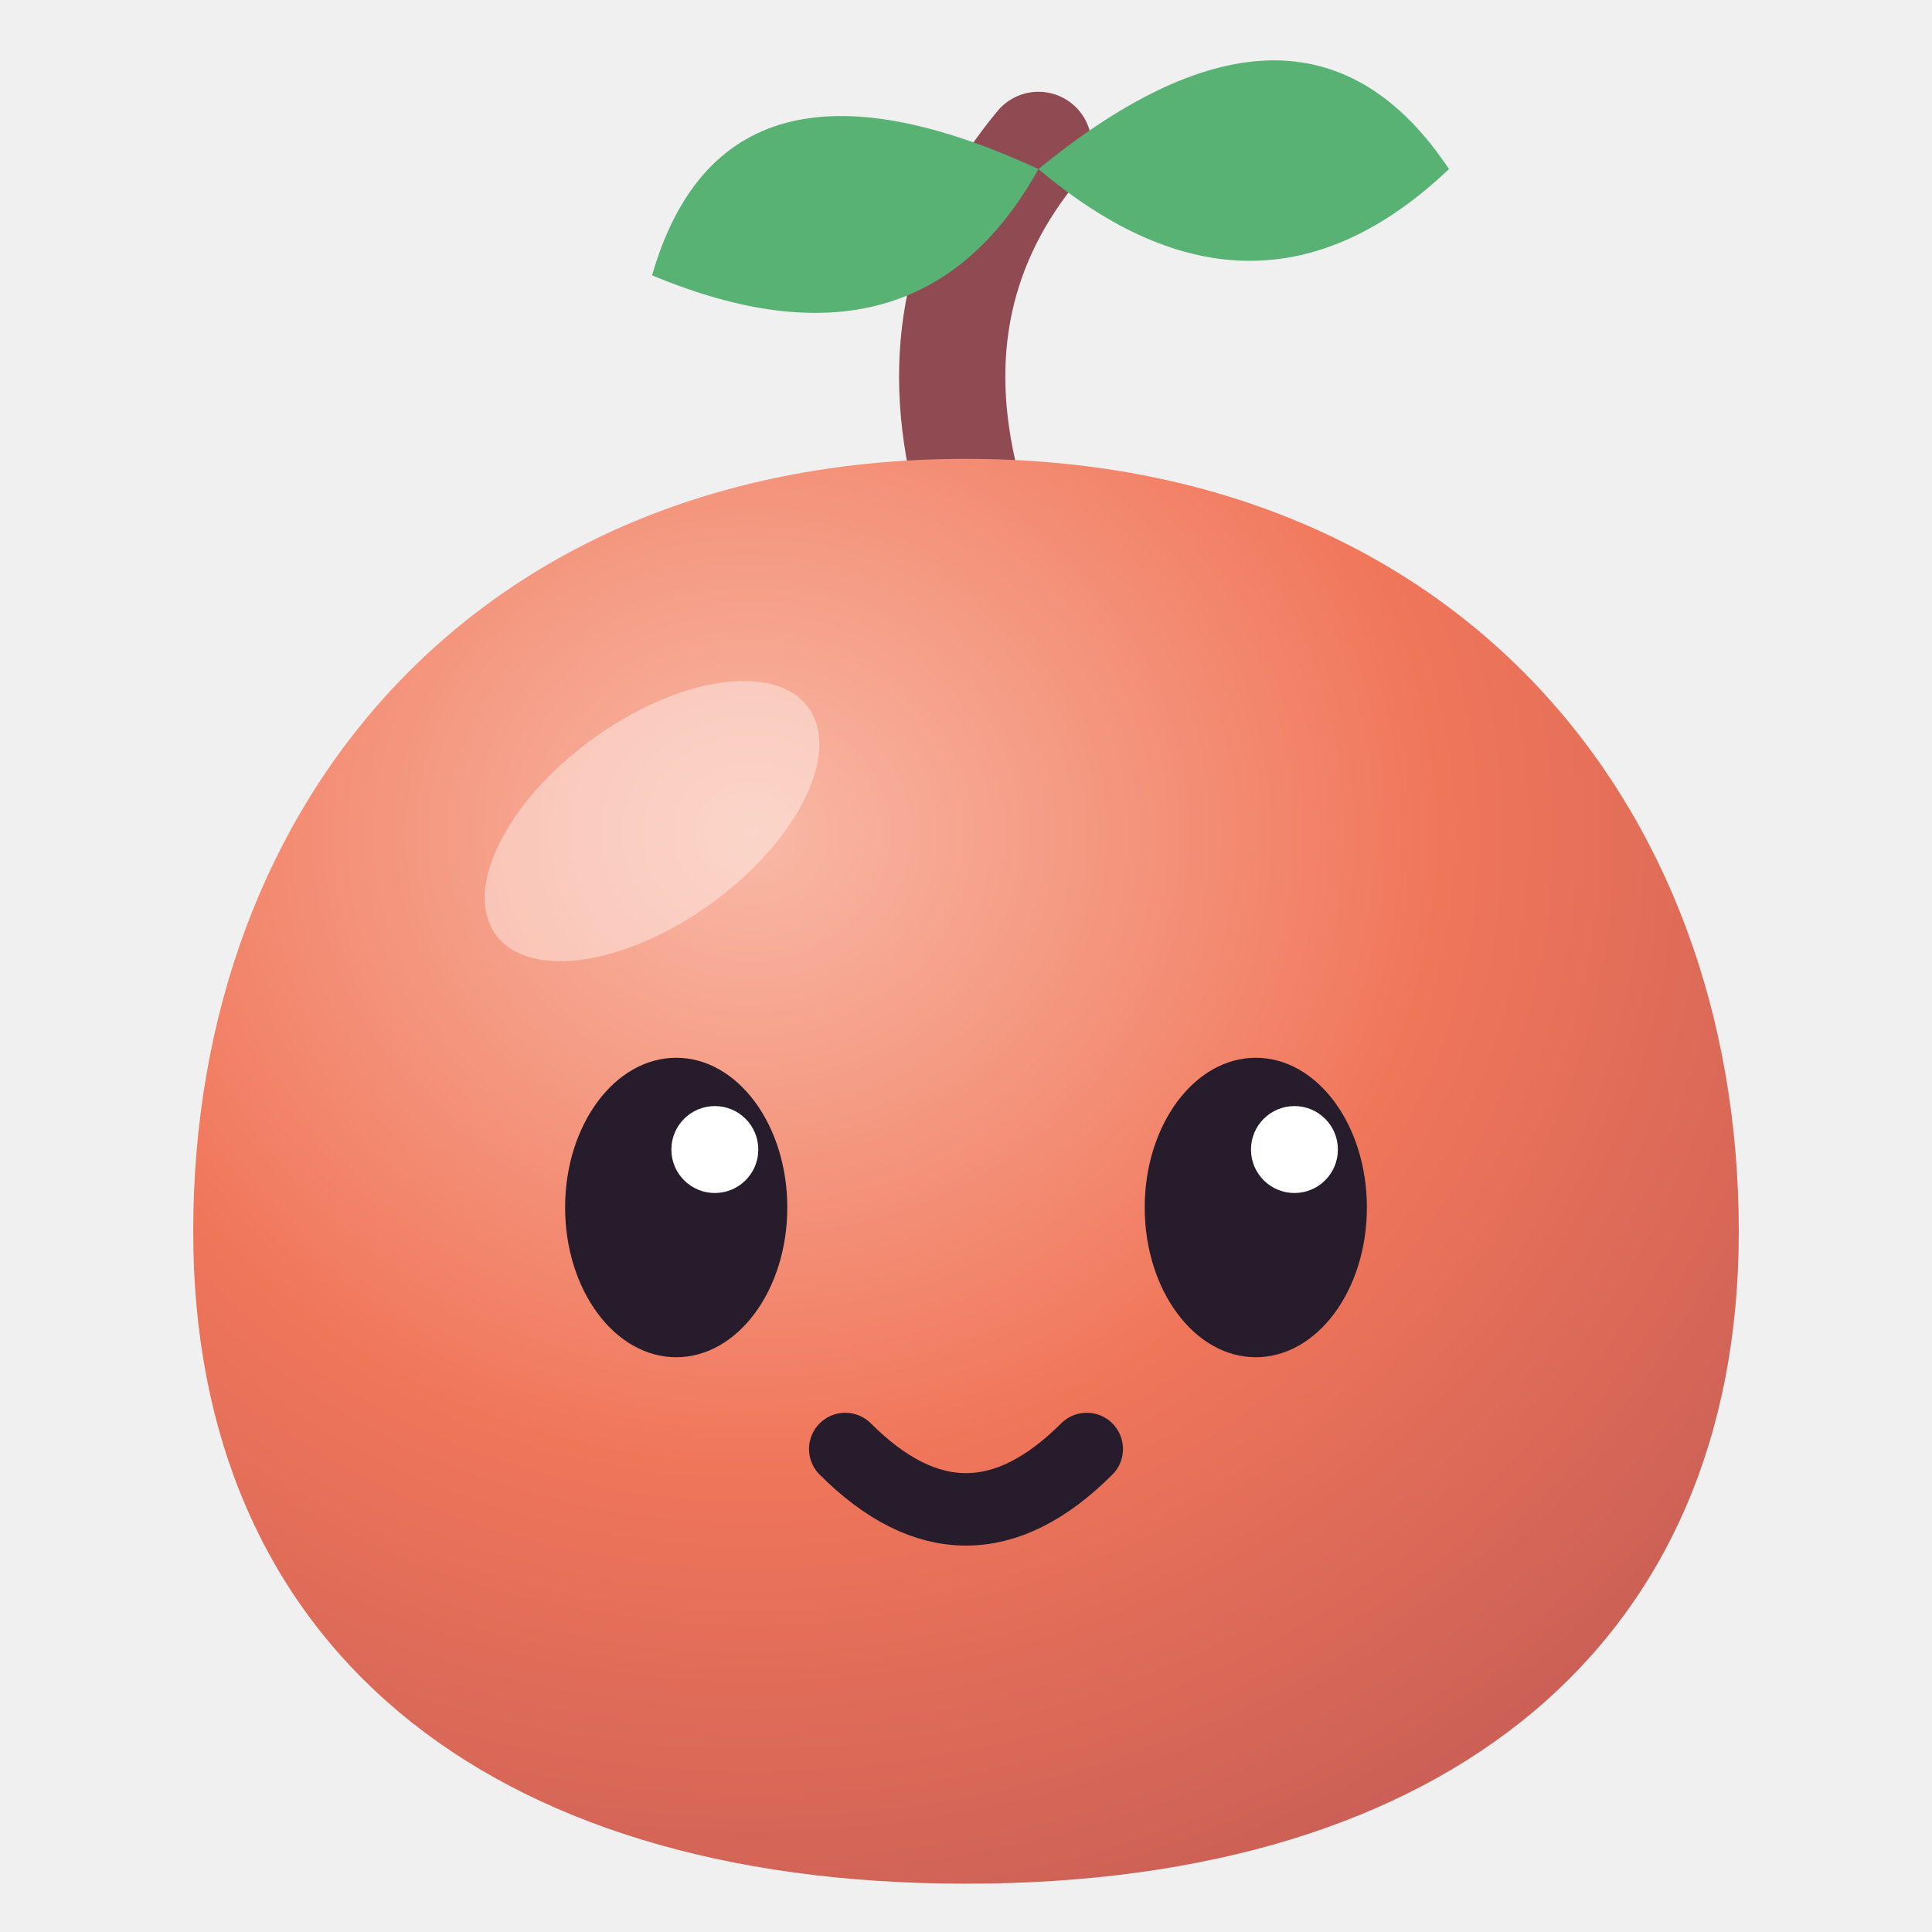
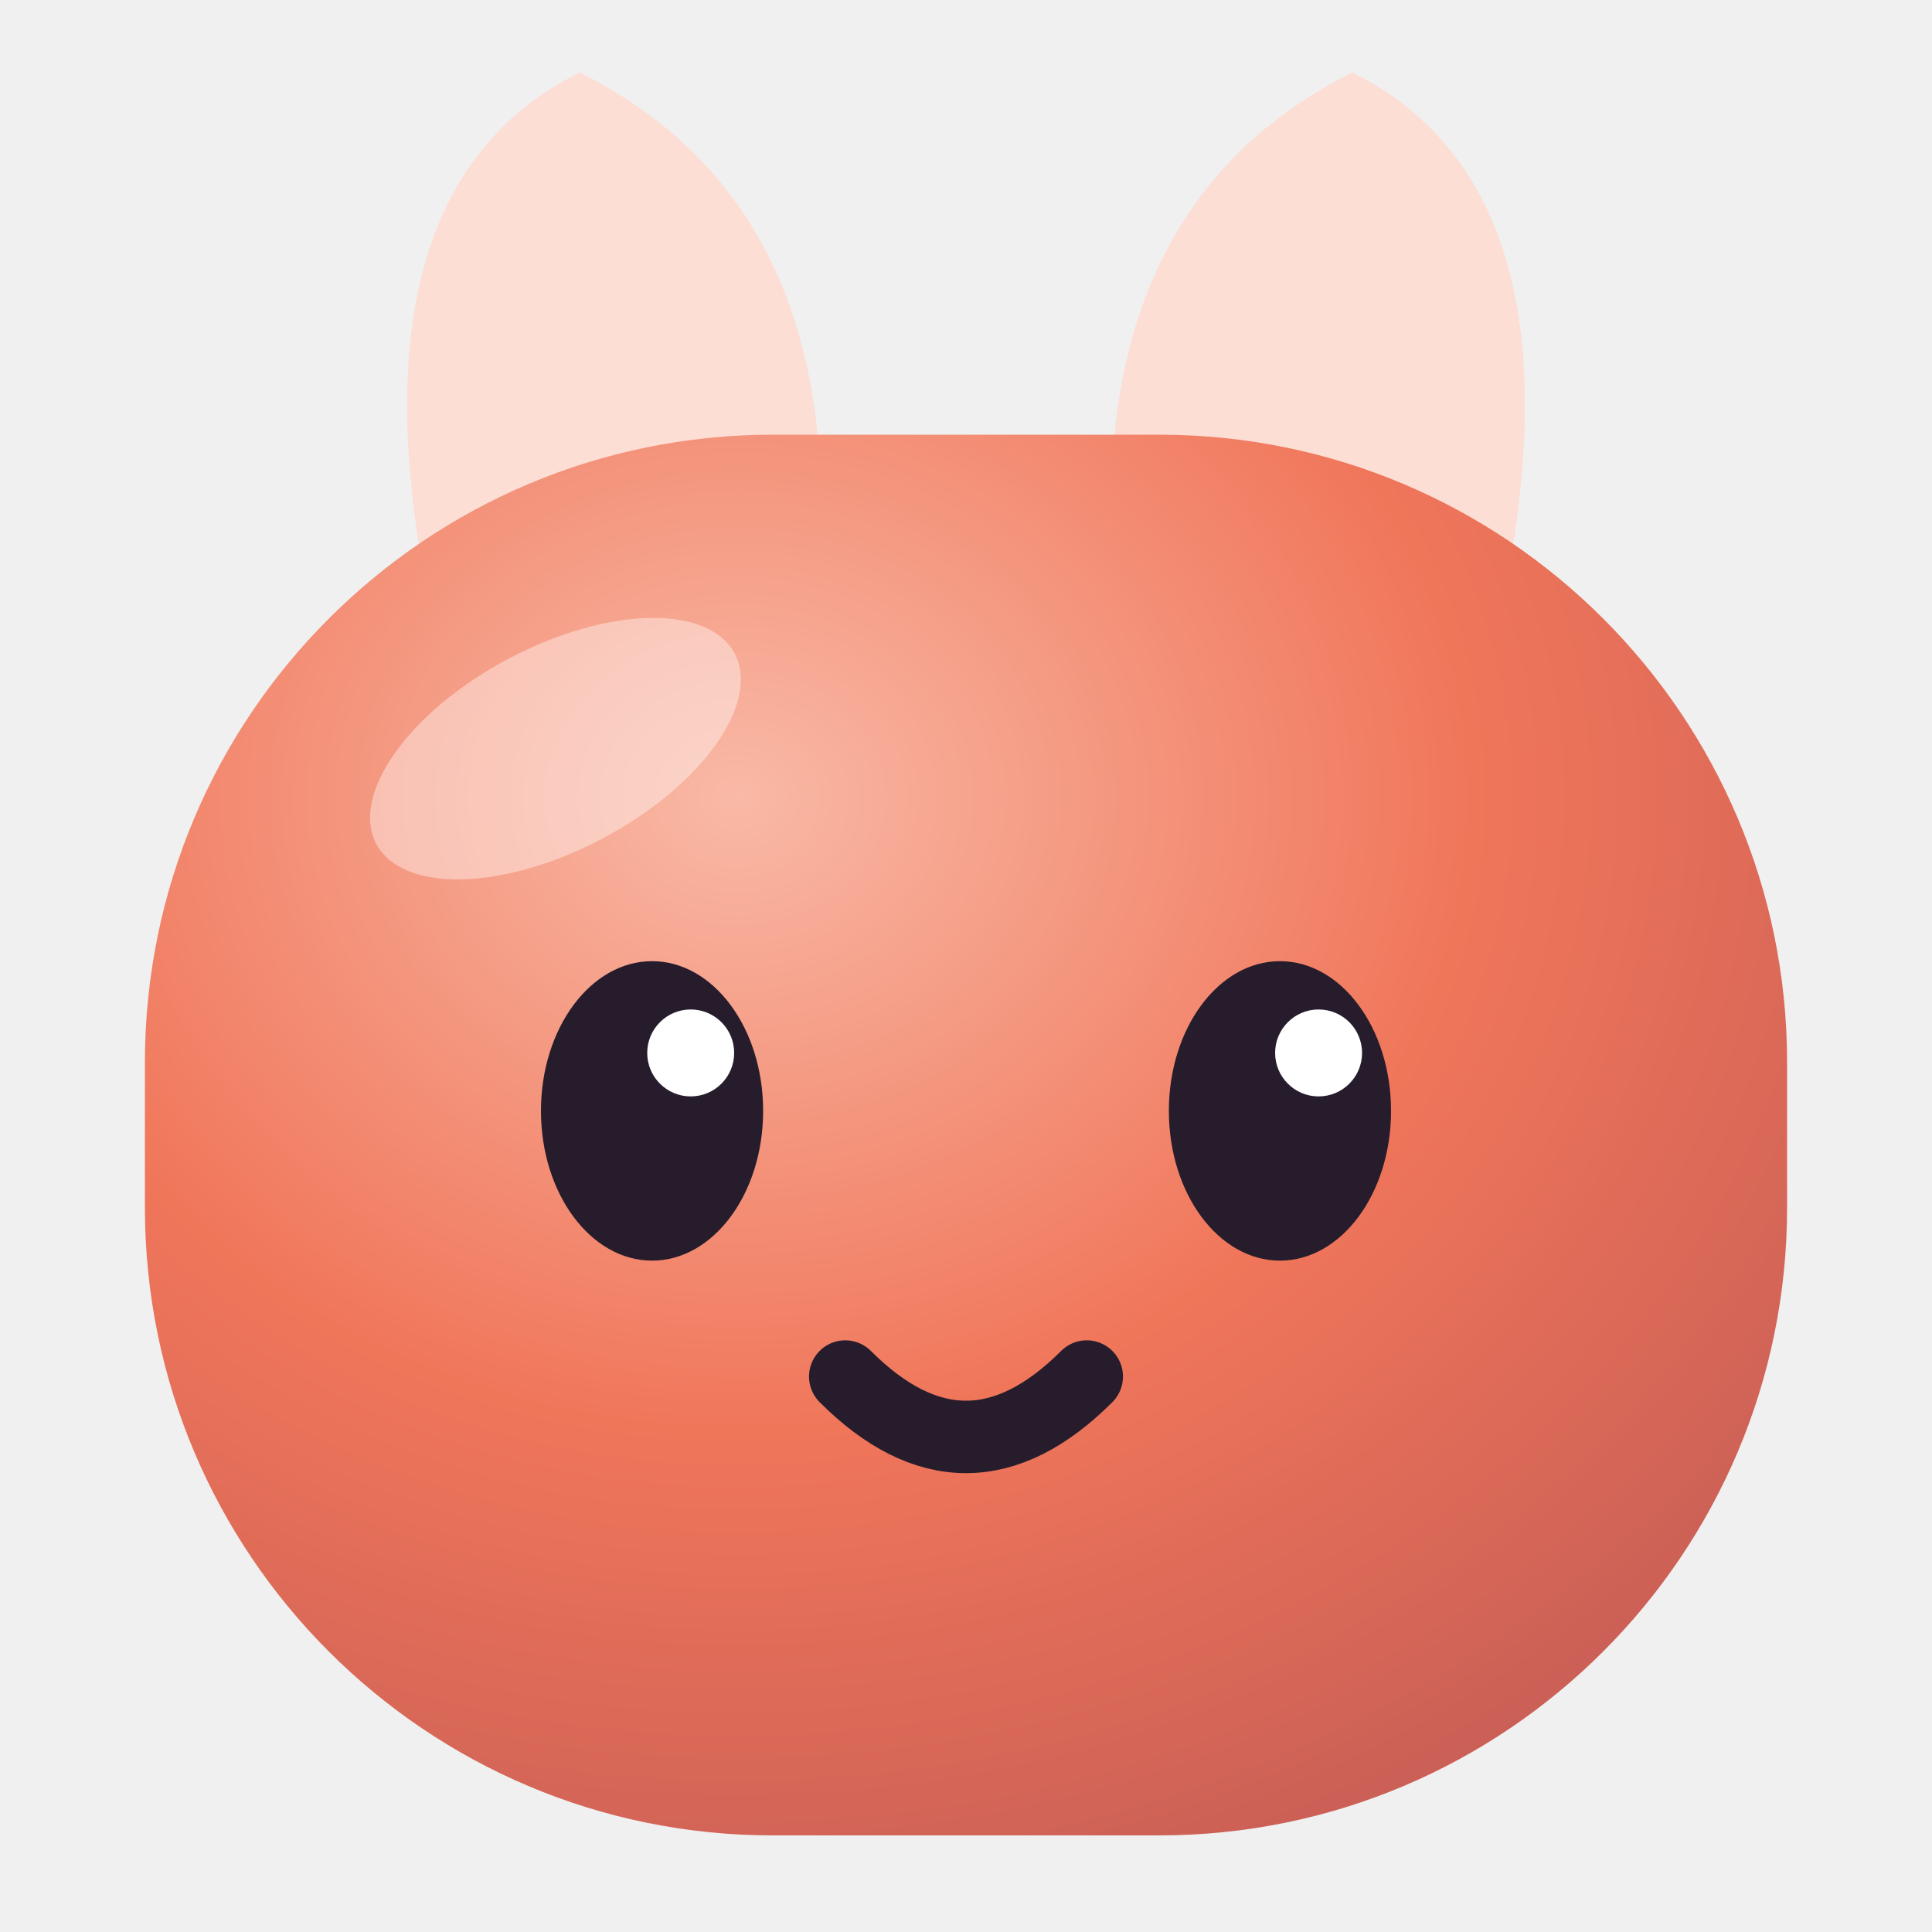
<svg xmlns="http://www.w3.org/2000/svg" viewBox="0 0 40 40">
  <defs>
    <radialGradient id="g" cx=".36" cy=".26" r=".9">
      <stop offset="0" stop-color="#f9b9a6" />
      <stop offset=".5" stop-color="#f0765a" />
      <stop offset="1" stop-color="#c25a55" />
    </radialGradient>
  </defs>
-   <path d="M20 10q-1-4 1.5-7" fill="none" stroke="#8f4a52" stroke-width="2.2" stroke-linecap="round" />
-   <path d="M21.5 3.5q-6.5-3-8 2.2 5.5 2.3 8-2.2z" fill="#58b274" />
-   <path d="M21.5 3.5q5.5-4.5 8.5 0-4 3.8-8.500 0z" fill="#58b274" />
-   <path d="M20 9.5c10 0 16 7 16 16 0 8.5-6 13.500-16 13.500S4 34 4 25.500c0-9 6-16 16-16z" fill="url(#g)" />
-   <ellipse cx="13.5" cy="17" rx="4" ry="2.1" transform="rotate(-36 13.5 17)" fill="#fff" opacity=".4" />
-   <ellipse cx="14" cy="25" rx="2.3" ry="3.1" fill="#261c2c" />
-   <ellipse cx="26" cy="25" rx="2.3" ry="3.1" fill="#261c2c" />
-   <circle cx="14.8" cy="23.8" r=".9" fill="#fff" />
-   <circle cx="26.8" cy="23.8" r=".9" fill="#fff" />
-   <path d="M17.5 30q2.5 2.5 5 0" fill="none" stroke="#261c2c" stroke-width="1.5" stroke-linecap="round" />
+   <path d="M9 13q-2-9 3-11.500q5 2.500 5 9z" fill="#fcded4" />
+   <path d="M31 13q2-9-3-11.500q-5 2.500-5 9z" fill="#fcded4" />
+   <rect x="3" y="9" width="34" height="29" rx="13" fill="url(#g)" />
+   <ellipse cx="11.5" cy="15.5" rx="4.200" ry="2.100" transform="rotate(-28 11.5 15.5)" fill="#fff" opacity=".4" />
+   <ellipse cx="13.500" cy="23" rx="2.300" ry="3.100" fill="#261c2c" />
+   <ellipse cx="26.500" cy="23" rx="2.300" ry="3.100" fill="#261c2c" />
+   <circle cx="14.300" cy="21.800" r=".9" fill="#fff" />
+   <circle cx="27.300" cy="21.800" r=".9" fill="#fff" />
+   <path d="M17.500 28.500q2.500 2.500 5 0" fill="none" stroke="#261c2c" stroke-width="1.500" stroke-linecap="round" />
</svg>
